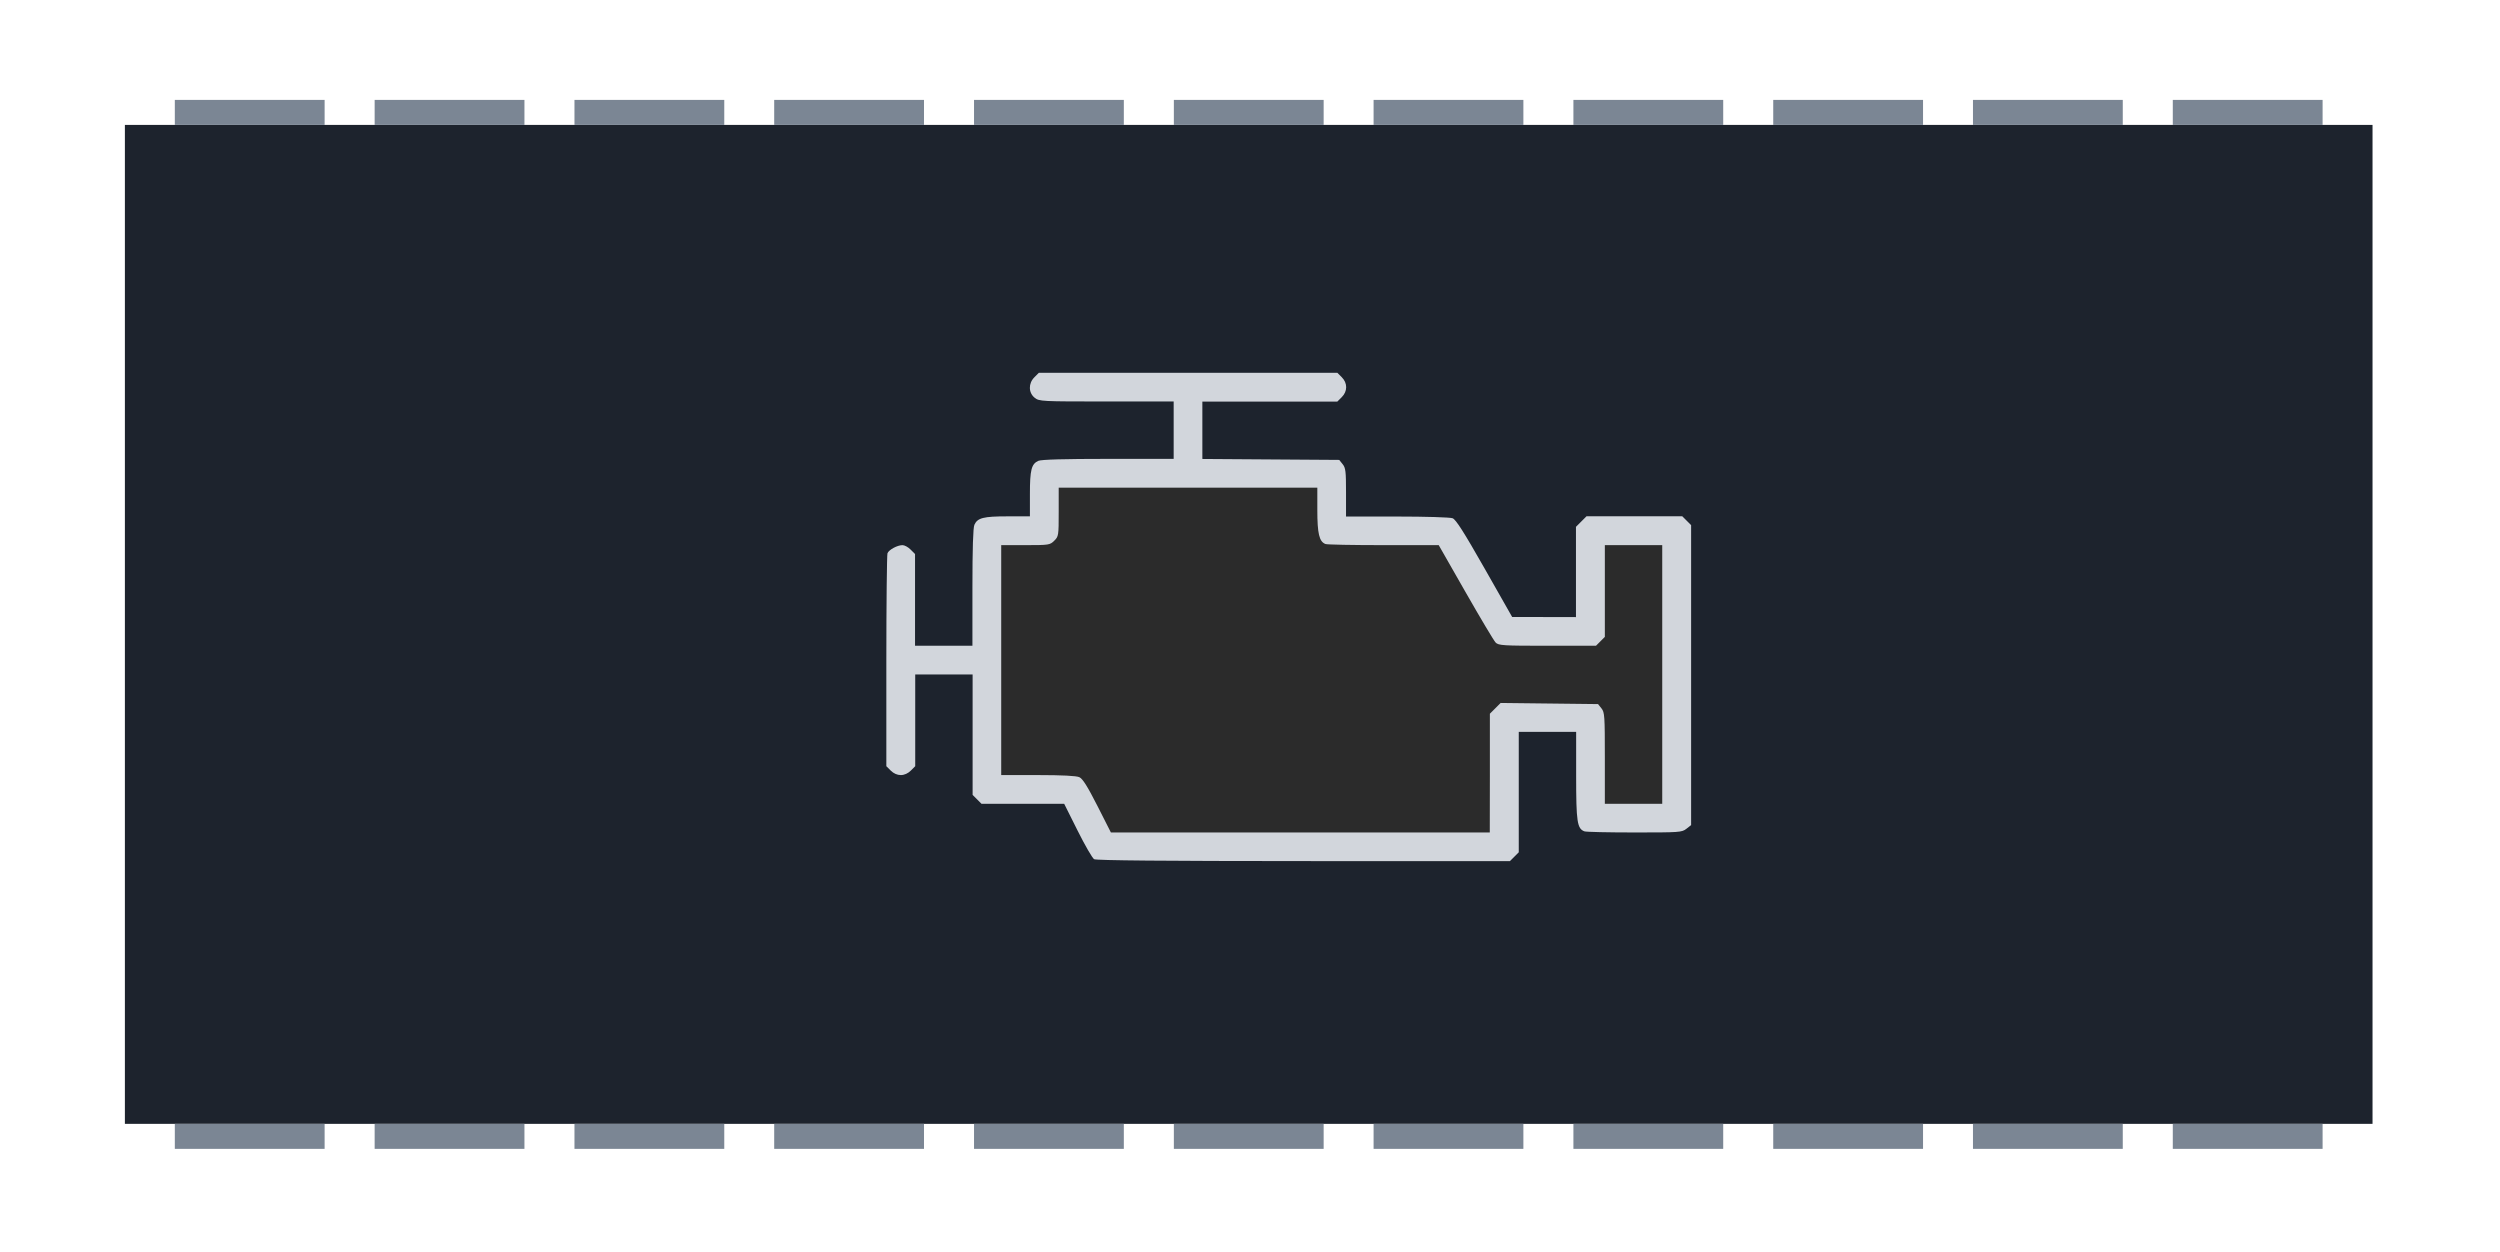
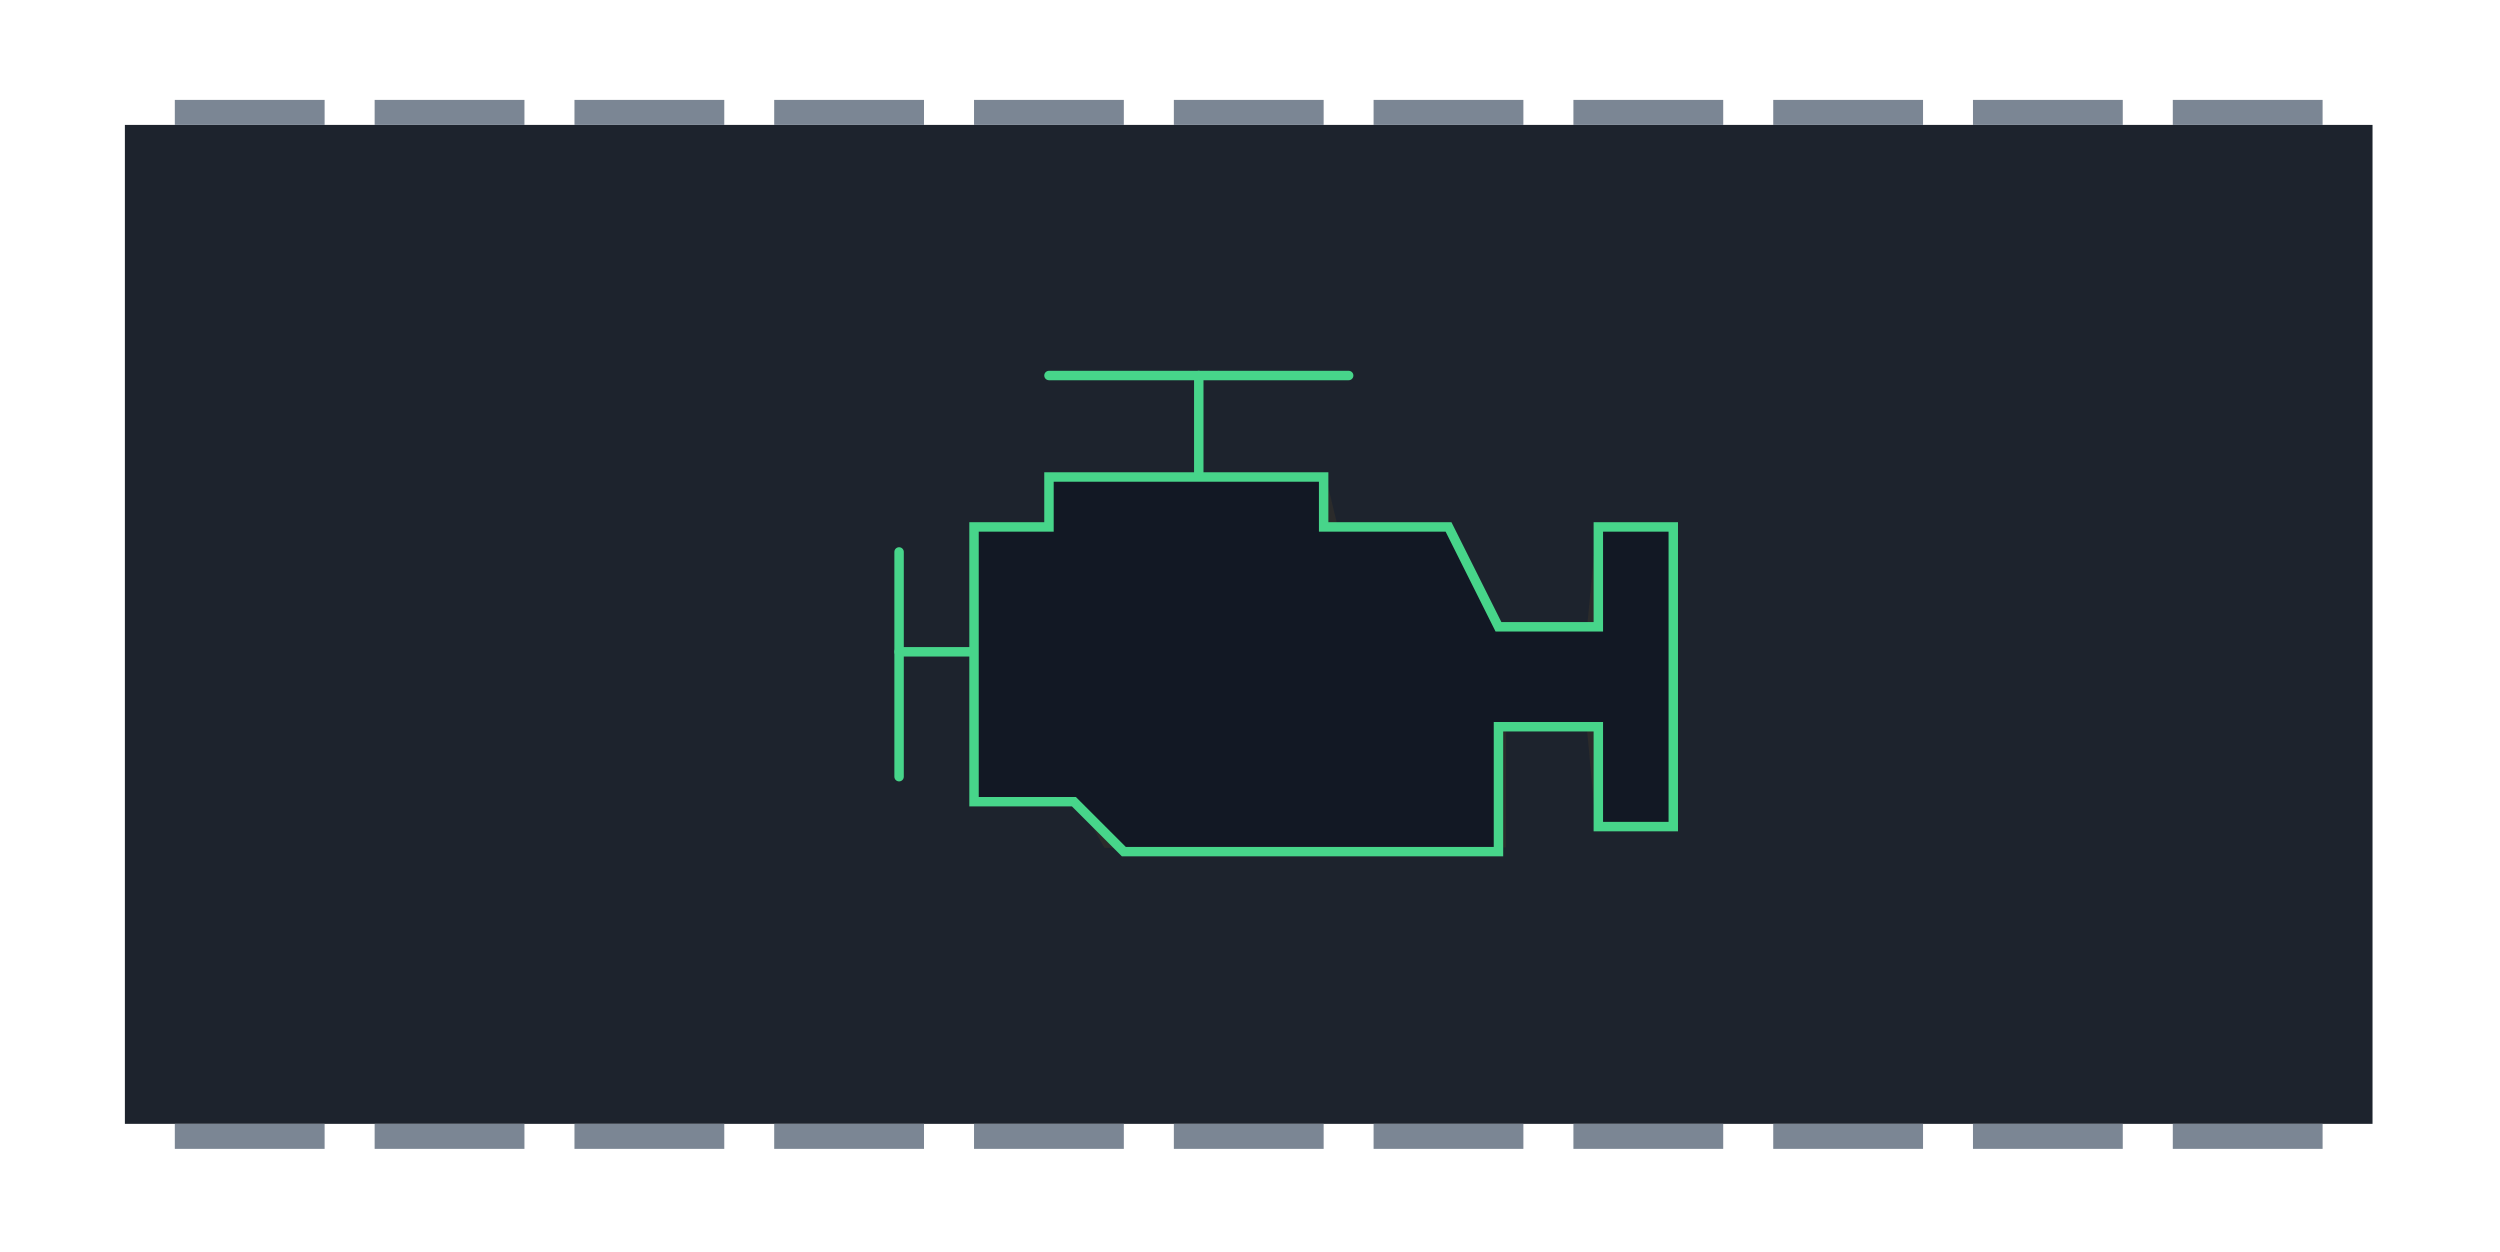
<svg xmlns="http://www.w3.org/2000/svg" id="svg8" version="1.1" viewBox="0 0 26.485 13.256" height="50.1" width="100.1">
  <defs id="defs2" />
  <g transform="translate(-119.8052,-81.06266)" id="layer1">
    <rect style="opacity:1;fill:#1d232d;fill-opacity:1;stroke:none;stroke-width:0.529;stroke-linecap:square;stroke-linejoin:miter;stroke-miterlimit:40;stroke-dasharray:none;stroke-opacity:1;paint-order:normal" id="rect8433" width="23.812" height="10.583" x="121.128" y="82.386" />
    <rect style="fill:#7b8694;fill-opacity:1;stroke:none;stroke-width:0.132;stroke-linecap:square;stroke-miterlimit:40;stroke-dasharray:none;stroke-dashoffset:1.2;stroke-opacity:1" id="rect8449" width="1.587" height="0.265" x="121.657" y="82.121" />
    <rect y="82.121" x="123.774" height="0.265" width="1.587" id="rect8451" style="fill:#7b8694;fill-opacity:1;stroke:none;stroke-width:0.132;stroke-linecap:square;stroke-miterlimit:40;stroke-dasharray:none;stroke-dashoffset:1.2;stroke-opacity:1" />
    <rect style="fill:#7b8694;fill-opacity:1;stroke:none;stroke-width:0.132;stroke-linecap:square;stroke-miterlimit:40;stroke-dasharray:none;stroke-dashoffset:1.2;stroke-opacity:1" id="rect8453" width="1.587" height="0.265" x="125.891" y="82.121" />
    <rect y="82.121" x="128.007" height="0.265" width="1.587" id="rect8455" style="fill:#7b8694;fill-opacity:1;stroke:none;stroke-width:0.132;stroke-linecap:square;stroke-miterlimit:40;stroke-dasharray:none;stroke-dashoffset:1.2;stroke-opacity:1" />
    <rect style="fill:#7b8694;fill-opacity:1;stroke:none;stroke-width:0.132;stroke-linecap:square;stroke-miterlimit:40;stroke-dasharray:none;stroke-dashoffset:1.2;stroke-opacity:1" id="rect8457" width="1.587" height="0.265" x="130.124" y="82.121" />
    <rect y="82.121" x="132.241" height="0.265" width="1.587" id="rect8459" style="fill:#7b8694;fill-opacity:1;stroke:none;stroke-width:0.132;stroke-linecap:square;stroke-miterlimit:40;stroke-dasharray:none;stroke-dashoffset:1.2;stroke-opacity:1" />
    <rect style="fill:#7b8694;fill-opacity:1;stroke:none;stroke-width:0.132;stroke-linecap:square;stroke-miterlimit:40;stroke-dasharray:none;stroke-dashoffset:1.2;stroke-opacity:1" id="rect8461" width="1.587" height="0.265" x="134.357" y="82.121" />
    <rect y="82.121" x="136.474" height="0.265" width="1.587" id="rect8463" style="fill:#7b8694;fill-opacity:1;stroke:none;stroke-width:0.132;stroke-linecap:square;stroke-miterlimit:40;stroke-dasharray:none;stroke-dashoffset:1.2;stroke-opacity:1" />
    <rect style="fill:#7b8694;fill-opacity:1;stroke:none;stroke-width:0.132;stroke-linecap:square;stroke-miterlimit:40;stroke-dasharray:none;stroke-dashoffset:1.2;stroke-opacity:1" id="rect8465" width="1.587" height="0.265" x="138.591" y="82.121" />
    <rect y="82.121" x="140.707" height="0.265" width="1.587" id="rect8467" style="fill:#7b8694;fill-opacity:1;stroke:none;stroke-width:0.132;stroke-linecap:square;stroke-miterlimit:40;stroke-dasharray:none;stroke-dashoffset:1.2;stroke-opacity:1" />
    <rect style="fill:#7b8694;fill-opacity:1;stroke:none;stroke-width:0.132;stroke-linecap:square;stroke-miterlimit:40;stroke-dasharray:none;stroke-dashoffset:1.2;stroke-opacity:1" id="rect8469" width="1.587" height="0.265" x="142.824" y="82.121" />
    <rect y="92.969" x="121.657" height="0.265" width="1.587" id="rect8471" style="fill:#7b8694;fill-opacity:1;stroke:none;stroke-width:0.132;stroke-linecap:square;stroke-miterlimit:40;stroke-dasharray:none;stroke-dashoffset:1.2;stroke-opacity:1" />
    <rect style="fill:#7b8694;fill-opacity:1;stroke:none;stroke-width:0.132;stroke-linecap:square;stroke-miterlimit:40;stroke-dasharray:none;stroke-dashoffset:1.2;stroke-opacity:1" id="rect8473" width="1.587" height="0.265" x="123.774" y="92.969" />
    <rect y="92.969" x="125.891" height="0.265" width="1.587" id="rect8475" style="fill:#7b8694;fill-opacity:1;stroke:none;stroke-width:0.132;stroke-linecap:square;stroke-miterlimit:40;stroke-dasharray:none;stroke-dashoffset:1.2;stroke-opacity:1" />
    <rect style="fill:#7b8694;fill-opacity:1;stroke:none;stroke-width:0.132;stroke-linecap:square;stroke-miterlimit:40;stroke-dasharray:none;stroke-dashoffset:1.2;stroke-opacity:1" id="rect8477" width="1.587" height="0.265" x="128.007" y="92.969" />
    <rect y="92.969" x="130.124" height="0.265" width="1.587" id="rect8479" style="fill:#7b8694;fill-opacity:1;stroke:none;stroke-width:0.132;stroke-linecap:square;stroke-miterlimit:40;stroke-dasharray:none;stroke-dashoffset:1.2;stroke-opacity:1" />
    <rect style="fill:#7b8694;fill-opacity:1;stroke:none;stroke-width:0.132;stroke-linecap:square;stroke-miterlimit:40;stroke-dasharray:none;stroke-dashoffset:1.2;stroke-opacity:1" id="rect8481" width="1.587" height="0.265" x="132.241" y="92.969" />
    <rect y="92.969" x="134.357" height="0.265" width="1.587" id="rect8483" style="fill:#7b8694;fill-opacity:1;stroke:none;stroke-width:0.132;stroke-linecap:square;stroke-miterlimit:40;stroke-dasharray:none;stroke-dashoffset:1.2;stroke-opacity:1" />
    <rect style="fill:#7b8694;fill-opacity:1;stroke:none;stroke-width:0.132;stroke-linecap:square;stroke-miterlimit:40;stroke-dasharray:none;stroke-dashoffset:1.2;stroke-opacity:1" id="rect8485" width="1.587" height="0.265" x="136.474" y="92.969" />
    <rect y="92.969" x="138.591" height="0.265" width="1.587" id="rect8487" style="fill:#7b8694;fill-opacity:1;stroke:none;stroke-width:0.132;stroke-linecap:square;stroke-miterlimit:40;stroke-dasharray:none;stroke-dashoffset:1.2;stroke-opacity:1" />
    <rect style="fill:#7b8694;fill-opacity:1;stroke:none;stroke-width:0.132;stroke-linecap:square;stroke-miterlimit:40;stroke-dasharray:none;stroke-dashoffset:1.2;stroke-opacity:1" id="rect8489" width="1.587" height="0.265" x="140.707" y="92.969" />
    <rect y="92.969" x="142.824" height="0.265" width="1.587" id="rect8491" style="fill:#7b8694;fill-opacity:1;stroke:none;stroke-width:0.132;stroke-linecap:square;stroke-miterlimit:40;stroke-dasharray:none;stroke-dashoffset:1.2;stroke-opacity:1" />
    <path style="fill:#2b2b2b;fill-opacity:1;stroke:none;stroke-width:0.03;stroke-linecap:square;stroke-miterlimit:4;stroke-dasharray:none;stroke-dashoffset:1.2;stroke-opacity:1" d="m 130.242,87.651 0.061,-0.944 0.576,-0.072 0.072,-0.512 2.894,-0.03 0.137,0.569 1.096,0.091 0.603,0.952 0.933,0.057 0.099,-1.043 0.804,0.008 0.023,2.996 -0.838,-0.023 -0.095,-1.028 -0.846,0.049 -0.003,1.32 -4.252,0.004 -0.338,-0.599 -0.865,-0.083 z" id="path1629" />
-     <path style="fill:#d2d6dc;fill-opacity:1;stroke-width:0.019" d="m 131.397,90.166 c -0.019,-0.011 -0.098,-0.148 -0.176,-0.304 l -0.142,-0.284 h -0.438 -0.438 l -0.047,-0.047 -0.047,-0.047 v -0.638 -0.638 h -0.304 -0.304 v 0.486 0.486 l -0.047,0.047 c -0.029,0.029 -0.068,0.047 -0.106,0.047 -0.037,0 -0.076,-0.017 -0.106,-0.047 l -0.047,-0.047 v -1.113 c 0,-0.612 0.006,-1.126 0.012,-1.143 0.014,-0.037 0.105,-0.086 0.159,-0.086 0.022,0 0.061,0.021 0.086,0.047 l 0.047,0.047 v 0.486 0.486 h 0.304 0.304 v -0.618 c 0,-0.412 0.007,-0.633 0.021,-0.664 0.033,-0.073 0.096,-0.089 0.351,-0.089 h 0.237 v -0.237 c 0,-0.255 0.016,-0.318 0.089,-0.351 0.031,-0.014 0.272,-0.021 0.74,-0.021 h 0.694 v -0.304 -0.304 h -0.711 c -0.691,0 -0.713,-0.001 -0.761,-0.039 -0.067,-0.053 -0.069,-0.153 -0.003,-0.218 l 0.047,-0.047 h 1.581 1.581 l 0.047,0.047 c 0.062,0.062 0.062,0.149 0,0.211 l -0.047,0.047 h -0.715 -0.715 v 0.304 0.304 l 0.725,0.005 0.725,0.005 0.036,0.045 c 0.032,0.039 0.036,0.077 0.036,0.3 v 0.255 h 0.541 c 0.298,0 0.562,0.008 0.588,0.018 0.035,0.013 0.12,0.147 0.339,0.532 l 0.292,0.514 0.338,6.74e-4 0.338,6.76e-4 V 87.121 86.644 l 0.056,-0.056 0.056,-0.056 h 0.507 0.507 l 0.047,0.047 0.047,0.047 v 1.589 1.589 l -0.05,0.039 c -0.048,0.038 -0.073,0.039 -0.55,0.039 -0.275,0 -0.514,-0.005 -0.531,-0.012 -0.076,-0.029 -0.087,-0.099 -0.087,-0.587 v -0.467 h -0.304 -0.304 v 0.638 0.638 l -0.047,0.047 -0.047,0.047 -2.185,-6.74e-4 c -1.468,-3.38e-4 -2.196,-0.007 -2.218,-0.02 z m 4.192,-0.913 v -0.629 l 0.057,-0.057 0.057,-0.057 0.516,0.006 0.516,0.006 0.036,0.045 c 0.034,0.042 0.036,0.081 0.036,0.528 v 0.483 h 0.304 0.304 v -1.37 -1.37 h -0.304 -0.304 v 0.486 0.486 l -0.047,0.047 -0.047,0.047 h -0.515 c -0.466,0 -0.518,-0.003 -0.548,-0.034 -0.018,-0.018 -0.161,-0.258 -0.318,-0.533 l -0.285,-0.499 h -0.585 c -0.322,0 -0.598,-0.005 -0.615,-0.012 -0.066,-0.025 -0.086,-0.111 -0.086,-0.358 v -0.239 h -1.37 -1.37 v 0.258 c 0,0.248 -0.001,0.259 -0.047,0.304 -0.045,0.045 -0.056,0.047 -0.304,0.047 h -0.258 v 1.218 1.218 h 0.389 c 0.257,0 0.406,0.008 0.438,0.022 0.036,0.016 0.086,0.096 0.192,0.304 l 0.143,0.282 h 2.007 2.007 z" id="path1627" />
+     <path style="fill:#000000;fill-opacity:1;stroke:#47d58a;stroke-width:0.1;stroke-linecap:round;stroke-miterlimit:4;stroke-dasharray:none;stroke-dashoffset:0;stroke-opacity:1" d="m 129.33,86.91 v 2.381" id="path838" />
+     <path style="fill:#121824;fill-opacity:1;stroke:#47d58a;stroke-width:0.1;stroke-linecap:round;stroke-miterlimit:4;stroke-dasharray:none;stroke-dashoffset:0;stroke-opacity:1" d="m 129.33,87.968 h 0.794 v -1.323 h 0.794 v -0.529 h 2.91 v 0.529 h 1.323 l 0.529,1.058 h 1.058 v -1.058 h 0.794 v 3.175 h -0.794 v -1.058 h -1.058 v 1.323 h -3.969 l -0.529,-0.529 h -1.058 v -1.587" id="path840" />
+     <path style="fill:#000000;fill-opacity:1;stroke:#47d58a;stroke-width:0.1;stroke-linecap:round;stroke-miterlimit:4;stroke-dasharray:none;stroke-dashoffset:0;stroke-opacity:1" d="m 130.918,85.041 h 3.175" id="path842" />
+     <path style="fill:#000000;fill-opacity:1;stroke:#47d58a;stroke-width:0.1;stroke-linecap:round;stroke-miterlimit:4;stroke-dasharray:none;stroke-dashoffset:0;stroke-opacity:1" d="m 132.505,85.041 v 1.058" id="path844" />
  </g>
</svg>
